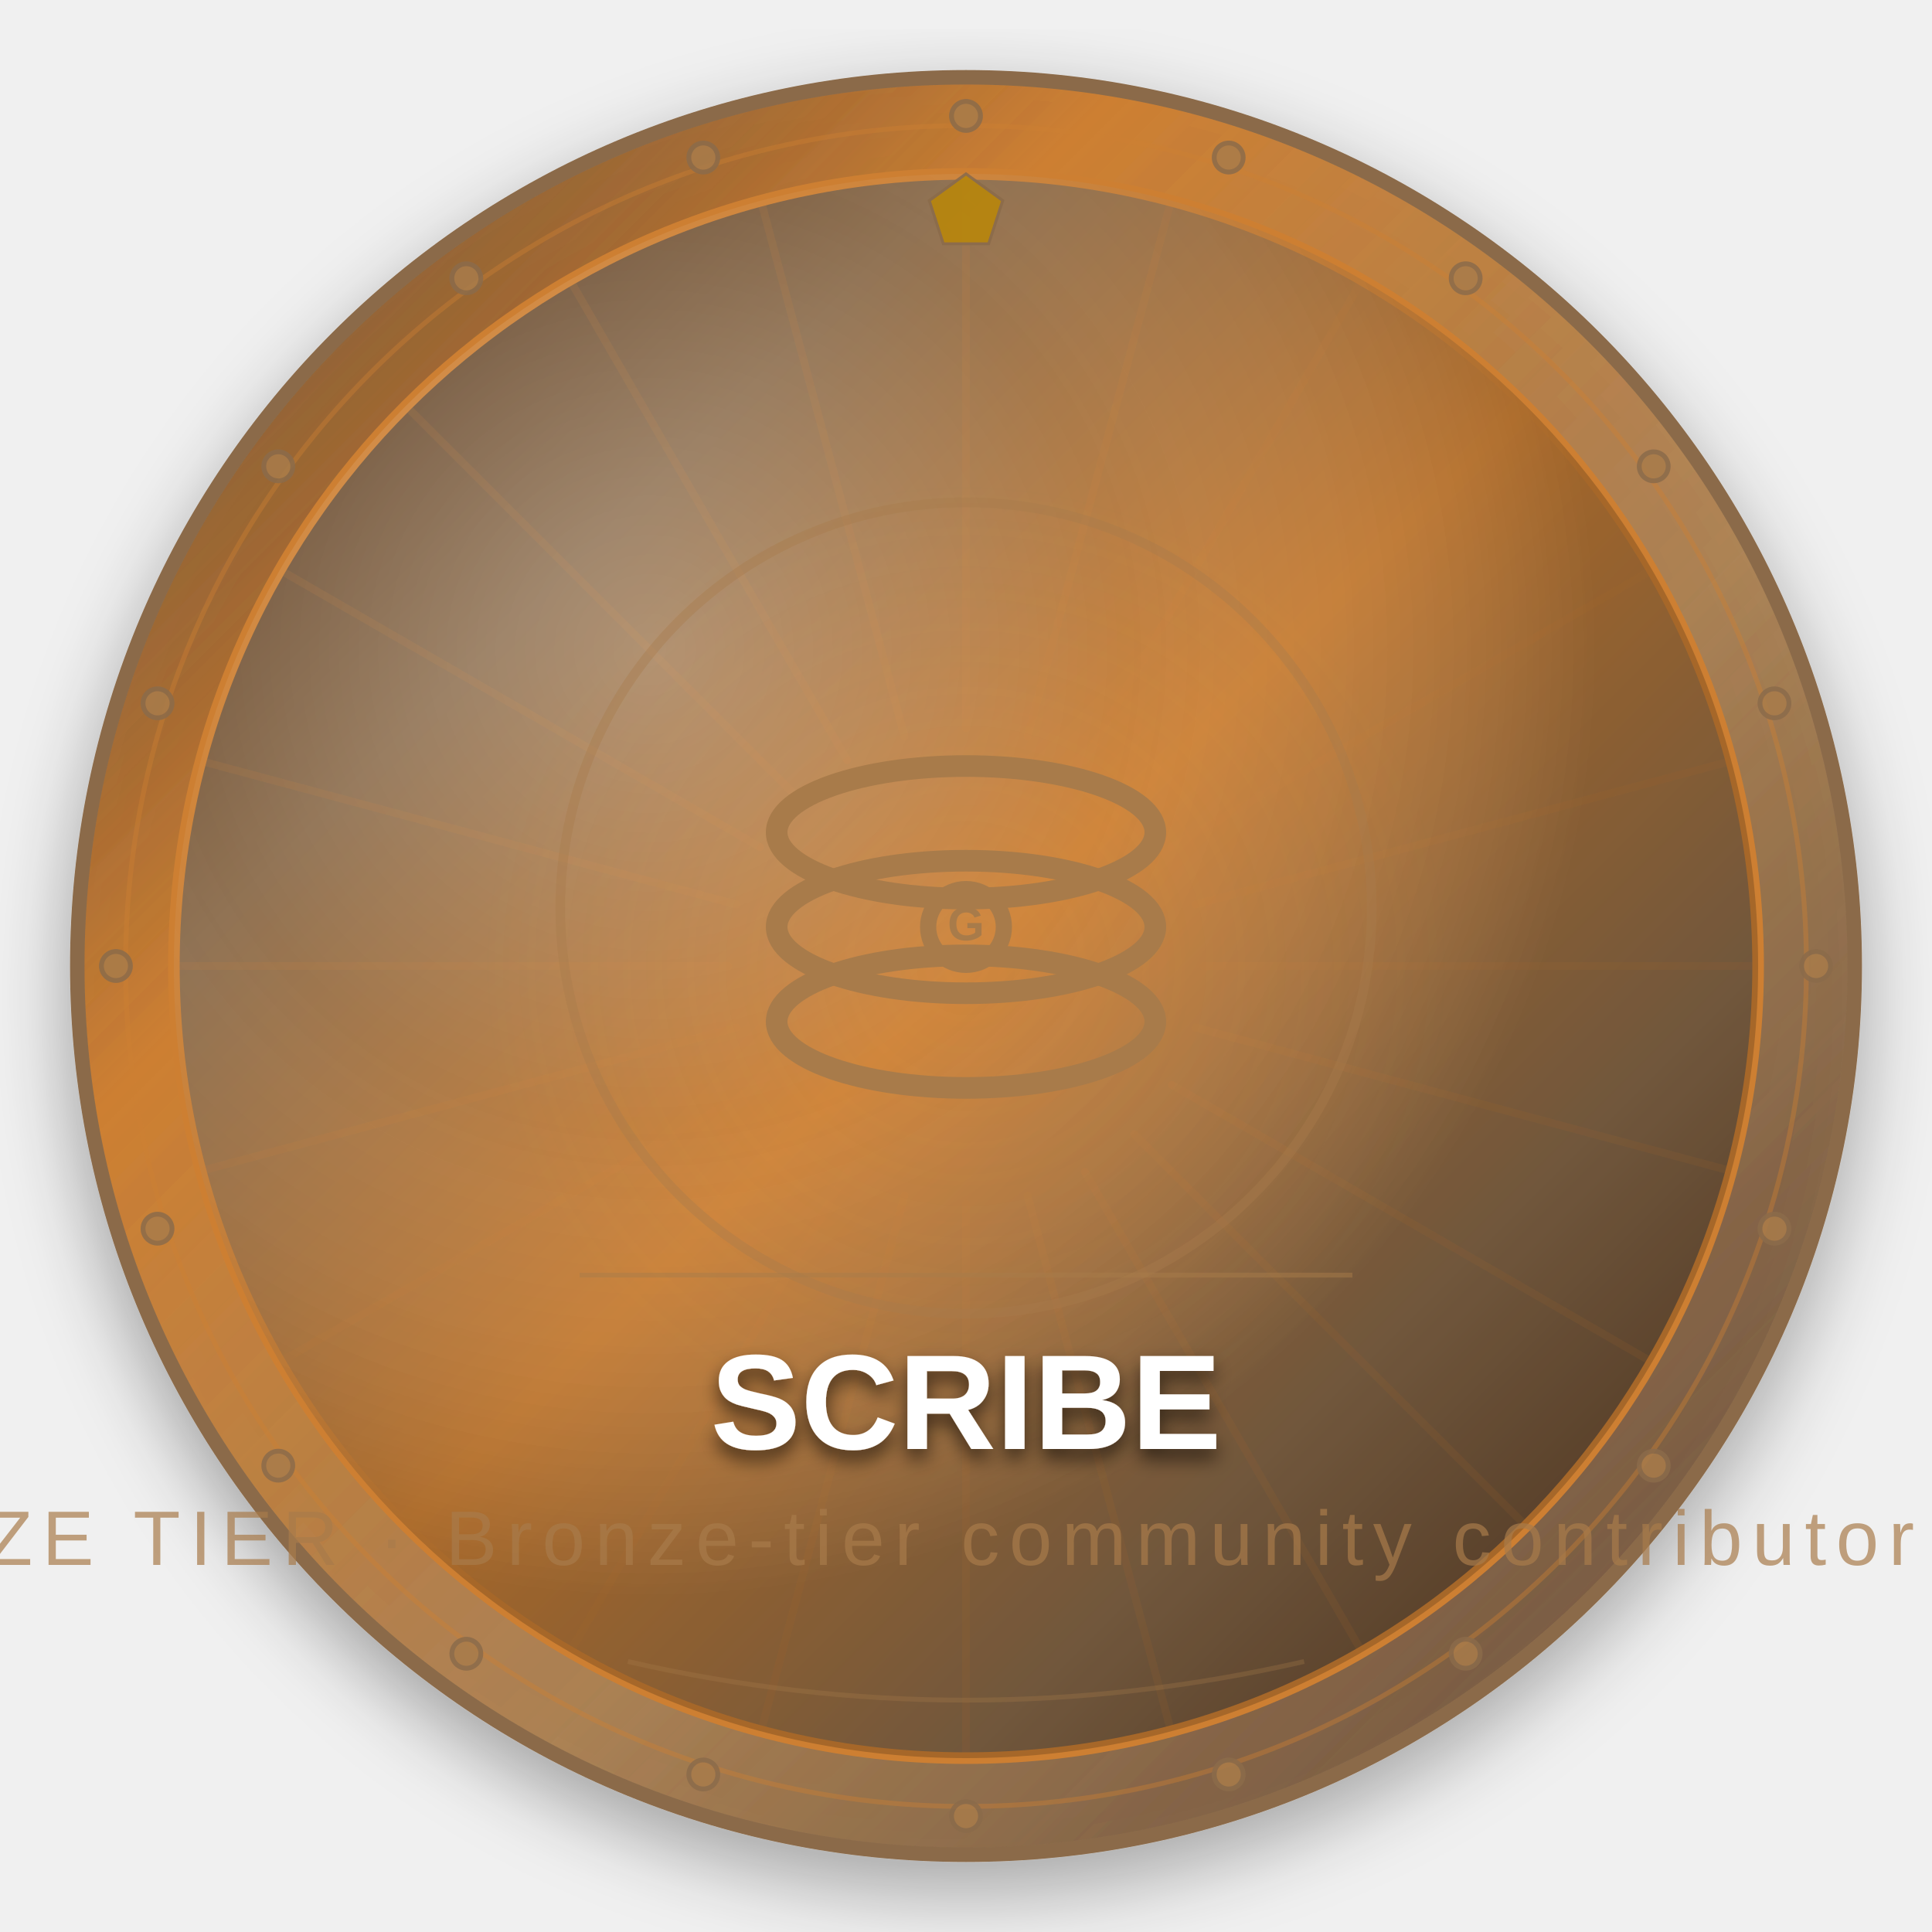
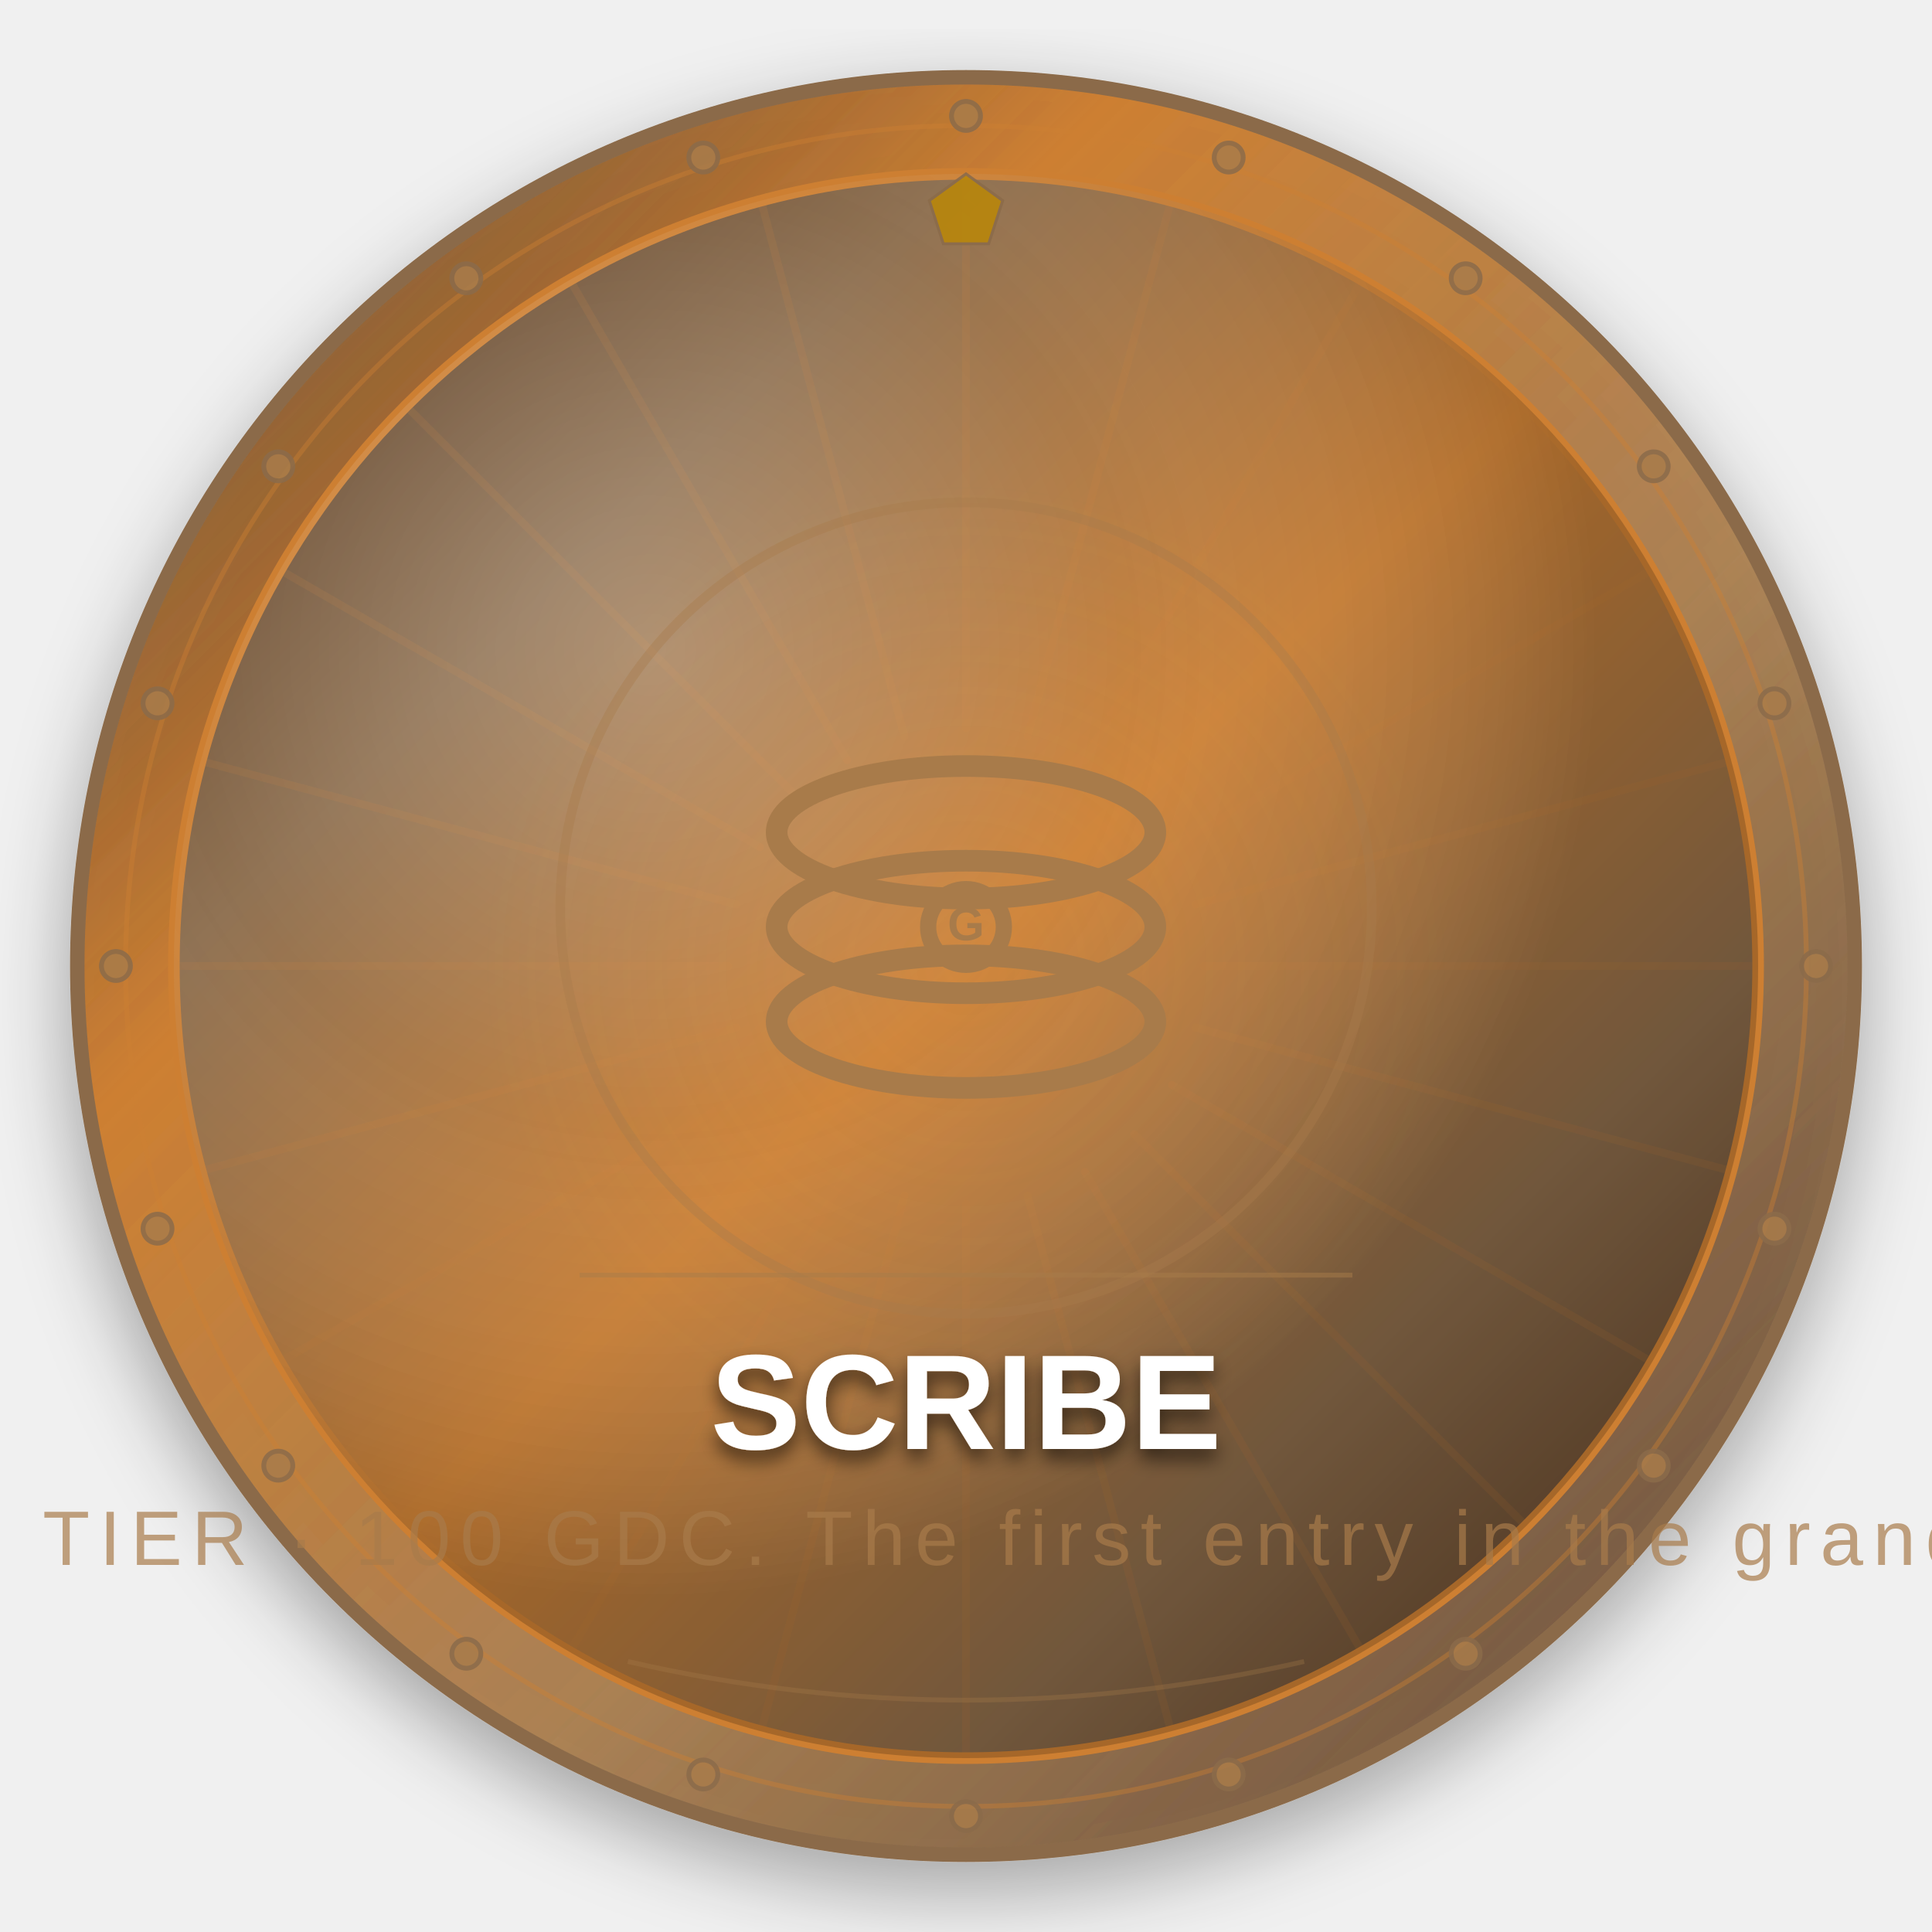
<svg xmlns="http://www.w3.org/2000/svg" viewBox="0 0 200 200" width="200" height="200">
  <defs>
    <linearGradient id="b6" x1="0%" y1="0%" x2="100%" y2="100%">
      <stop offset="0%" stop-color="#4A2F1A" />
      <stop offset="25%" stop-color="#8B6B4A" />
      <stop offset="50%" stop-color="#CD7F32" />
      <stop offset="75%" stop-color="#8B6B4A" />
      <stop offset="100%" stop-color="#4A2F1A" />
    </linearGradient>
    <linearGradient id="r6" x1="0%" y1="0%" x2="100%" y2="100%">
      <stop offset="0%" stop-color="#4A2F1A" stop-opacity="0.8" />
      <stop offset="30%" stop-color="#CD7F32" stop-opacity="1" />
      <stop offset="60%" stop-color="#A87B4A" stop-opacity="0.9" />
      <stop offset="100%" stop-color="#4A2F1A" stop-opacity="0.8" />
    </linearGradient>
    <radialGradient id="s6" cx="30%" cy="30%" r="60%">
      <stop offset="0%" stop-color="#fff" stop-opacity="0.24" />
      <stop offset="50%" stop-color="#fff" stop-opacity="0.05" />
      <stop offset="100%" stop-color="#000" stop-opacity="0.19" />
    </radialGradient>
    <radialGradient id="c6" cx="50%" cy="50%" r="50%">
      <stop offset="0%" stop-color="#CD7F32" stop-opacity="0.12" />
      <stop offset="100%" stop-color="#CD7F32" stop-opacity="0" />
    </radialGradient>
    <filter id="sh6" x="-30%" y="-30%" width="160%" height="160%">
      <feDropShadow dx="0" dy="3" stdDeviation="4" flood-color="#000" flood-opacity="0.35" />
    </filter>
  </defs>
  <circle cx="100" cy="100" r="92" fill="url(#r6)" stroke="#8B6B4A" stroke-width="1.5" filter="url(#sh6)" />
  <circle cx="100" cy="100" r="87" fill="none" stroke="#CD7F32" stroke-width="0.5" opacity="0.4" />
  <circle cx="100" cy="100" r="82" fill="url(#b6)" stroke="#CD7F32" stroke-width="1.2" />
  <line x1="124.6" y1="100" x2="182" y2="100" stroke="#CD7F32" stroke-width="0.8" opacity="0.14" stroke-linecap="round" />
  <line x1="123.762" y1="106.367" x2="179.206" y2="121.223" stroke="#CD7F32" stroke-width="0.8" opacity="0.14" stroke-linecap="round" />
  <line x1="121.304" y1="112.3" x2="171.014" y2="141" stroke="#CD7F32" stroke-width="0.8" opacity="0.14" stroke-linecap="round" />
  <line x1="117.395" y1="117.395" x2="157.983" y2="157.983" stroke="#CD7F32" stroke-width="0.8" opacity="0.14" stroke-linecap="round" />
  <line x1="112.3" y1="121.304" x2="141" y2="171.014" stroke="#CD7F32" stroke-width="0.8" opacity="0.14" stroke-linecap="round" />
  <line x1="106.367" y1="123.762" x2="121.223" y2="179.206" stroke="#CD7F32" stroke-width="0.8" opacity="0.14" stroke-linecap="round" />
  <line x1="100" y1="124.6" x2="100" y2="182" stroke="#CD7F32" stroke-width="0.8" opacity="0.14" stroke-linecap="round" />
  <line x1="93.633" y1="123.762" x2="78.777" y2="179.206" stroke="#CD7F32" stroke-width="0.8" opacity="0.14" stroke-linecap="round" />
  <line x1="87.7" y1="121.304" x2="59" y2="171.014" stroke="#CD7F32" stroke-width="0.8" opacity="0.14" stroke-linecap="round" />
  <line x1="82.605" y1="117.395" x2="42.017" y2="157.983" stroke="#CD7F32" stroke-width="0.8" opacity="0.14" stroke-linecap="round" />
  <line x1="78.696" y1="112.3" x2="28.986" y2="141" stroke="#CD7F32" stroke-width="0.8" opacity="0.14" stroke-linecap="round" />
  <line x1="76.238" y1="106.367" x2="20.794" y2="121.223" stroke="#CD7F32" stroke-width="0.8" opacity="0.14" stroke-linecap="round" />
  <line x1="75.4" y1="100" x2="18" y2="100" stroke="#CD7F32" stroke-width="0.8" opacity="0.14" stroke-linecap="round" />
  <line x1="76.238" y1="93.633" x2="20.794" y2="78.777" stroke="#CD7F32" stroke-width="0.8" opacity="0.14" stroke-linecap="round" />
  <line x1="78.696" y1="87.7" x2="28.986" y2="59" stroke="#CD7F32" stroke-width="0.8" opacity="0.14" stroke-linecap="round" />
  <line x1="82.605" y1="82.605" x2="42.017" y2="42.017" stroke="#CD7F32" stroke-width="0.8" opacity="0.14" stroke-linecap="round" />
  <line x1="87.7" y1="78.696" x2="59" y2="28.986" stroke="#CD7F32" stroke-width="0.8" opacity="0.14" stroke-linecap="round" />
  <line x1="93.633" y1="76.238" x2="78.777" y2="20.794" stroke="#CD7F32" stroke-width="0.8" opacity="0.14" stroke-linecap="round" />
  <line x1="100" y1="75.4" x2="100" y2="18" stroke="#CD7F32" stroke-width="0.8" opacity="0.14" stroke-linecap="round" />
  <line x1="106.367" y1="76.238" x2="121.223" y2="20.794" stroke="#CD7F32" stroke-width="0.8" opacity="0.14" stroke-linecap="round" />
  <line x1="112.3" y1="78.696" x2="141" y2="28.986" stroke="#CD7F32" stroke-width="0.8" opacity="0.14" stroke-linecap="round" />
  <line x1="117.395" y1="82.605" x2="157.983" y2="42.017" stroke="#CD7F32" stroke-width="0.8" opacity="0.14" stroke-linecap="round" />
  <line x1="121.304" y1="87.7" x2="171.014" y2="59" stroke="#CD7F32" stroke-width="0.8" opacity="0.14" stroke-linecap="round" />
  <line x1="123.762" y1="93.633" x2="179.206" y2="78.777" stroke="#CD7F32" stroke-width="0.8" opacity="0.14" stroke-linecap="round" />
  <circle cx="100" cy="100" r="50" fill="url(#c6)" />
  <circle cx="100" cy="100" r="82" fill="url(#s6)" />
  <circle cx="100" cy="12" r="1.5" fill="#A87B4A" stroke="#8B6B4A" stroke-width="0.5" opacity="0.85" />
  <circle cx="127.193" cy="16.307" r="1.5" fill="#A87B4A" stroke="#8B6B4A" stroke-width="0.5" opacity="0.85" />
  <circle cx="151.725" cy="28.807" r="1.5" fill="#A87B4A" stroke="#8B6B4A" stroke-width="0.5" opacity="0.85" />
  <circle cx="171.193" cy="48.275" r="1.5" fill="#A87B4A" stroke="#8B6B4A" stroke-width="0.5" opacity="0.85" />
  <circle cx="183.693" cy="72.807" r="1.5" fill="#A87B4A" stroke="#8B6B4A" stroke-width="0.5" opacity="0.85" />
  <circle cx="188" cy="100" r="1.5" fill="#A87B4A" stroke="#8B6B4A" stroke-width="0.5" opacity="0.85" />
  <circle cx="183.693" cy="127.193" r="1.5" fill="#A87B4A" stroke="#8B6B4A" stroke-width="0.5" opacity="0.85" />
  <circle cx="171.193" cy="151.725" r="1.5" fill="#A87B4A" stroke="#8B6B4A" stroke-width="0.5" opacity="0.85" />
  <circle cx="151.725" cy="171.193" r="1.5" fill="#A87B4A" stroke="#8B6B4A" stroke-width="0.5" opacity="0.85" />
  <circle cx="127.193" cy="183.693" r="1.5" fill="#A87B4A" stroke="#8B6B4A" stroke-width="0.5" opacity="0.85" />
  <circle cx="100" cy="188" r="1.5" fill="#A87B4A" stroke="#8B6B4A" stroke-width="0.5" opacity="0.85" />
  <circle cx="72.807" cy="183.693" r="1.5" fill="#A87B4A" stroke="#8B6B4A" stroke-width="0.5" opacity="0.85" />
  <circle cx="48.275" cy="171.193" r="1.5" fill="#A87B4A" stroke="#8B6B4A" stroke-width="0.5" opacity="0.85" />
  <circle cx="28.807" cy="151.725" r="1.5" fill="#A87B4A" stroke="#8B6B4A" stroke-width="0.5" opacity="0.85" />
  <circle cx="16.307" cy="127.193" r="1.5" fill="#A87B4A" stroke="#8B6B4A" stroke-width="0.5" opacity="0.85" />
  <circle cx="12" cy="100" r="1.5" fill="#A87B4A" stroke="#8B6B4A" stroke-width="0.5" opacity="0.85" />
  <circle cx="16.307" cy="72.807" r="1.5" fill="#A87B4A" stroke="#8B6B4A" stroke-width="0.5" opacity="0.85" />
  <circle cx="28.807" cy="48.275" r="1.5" fill="#A87B4A" stroke="#8B6B4A" stroke-width="0.5" opacity="0.85" />
  <circle cx="48.275" cy="28.807" r="1.5" fill="#A87B4A" stroke="#8B6B4A" stroke-width="0.5" opacity="0.85" />
  <circle cx="72.807" cy="16.307" r="1.5" fill="#A87B4A" stroke="#8B6B4A" stroke-width="0.5" opacity="0.85" />
  <polygon points="100,18 103.804,20.764 102.351,25.236 97.649,25.236 96.196,20.764" fill="#B8860B" stroke="#8B6B4A" stroke-width="0.3" opacity="0.9" />
  <circle cx="100" cy="94" r="42" fill="none" stroke="#A87B4A" stroke-width="1" opacity="0.4" />
  <g>
    <g transform="translate(100,94)">
      <ellipse cx="0" cy="-7.84" rx="19.6" ry="6.86" fill="none" stroke="#A87B4A" stroke-width="2.24" />
      <ellipse cx="0" cy="1.96" rx="19.6" ry="6.86" fill="none" stroke="#A87B4A" stroke-width="2.24" />
      <ellipse cx="0" cy="11.76" rx="19.6" ry="6.86" fill="none" stroke="#A87B4A" stroke-width="2.24" />
      <circle cx="0" cy="1.96" r="3.92" fill="none" stroke="#A87B4A" stroke-width="1.68" />
      <text x="0" y="3.332" text-anchor="middle" font-size="4.9" fill="#A87B4A" font-weight="bold" font-family="Arial">G</text>
    </g>
  </g>
  <line x1="60" y1="132" x2="140" y2="132" stroke="#A87B4A" stroke-width="0.5" opacity="0.5" />
  <text x="100" y="150" text-anchor="middle" font-size="14" font-weight="bold" fill="#fff" font-family="Arial,sans-serif" filter="drop-shadow(0 1px 1px rgba(0,0,0,0.6))">SCRIBE</text>
-   <text x="100" y="162" text-anchor="middle" font-size="8" fill="#A87B4A" opacity="0.7" font-family="Arial,sans-serif" letter-spacing="1">BRONZE TIER · Bronze-tier community contributor badge</text>
+   <text x="100" y="162" text-anchor="middle" font-size="8" fill="#A87B4A" opacity="0.7" font-family="Arial,sans-serif" letter-spacing="1">BRONZE TIER · 100 GDC. The first entry in the grand ledger.</text>
  <path d="M65 172 Q100 180 135 172" fill="none" stroke="#A87B4A" stroke-width="0.5" opacity="0.3" />
</svg>
